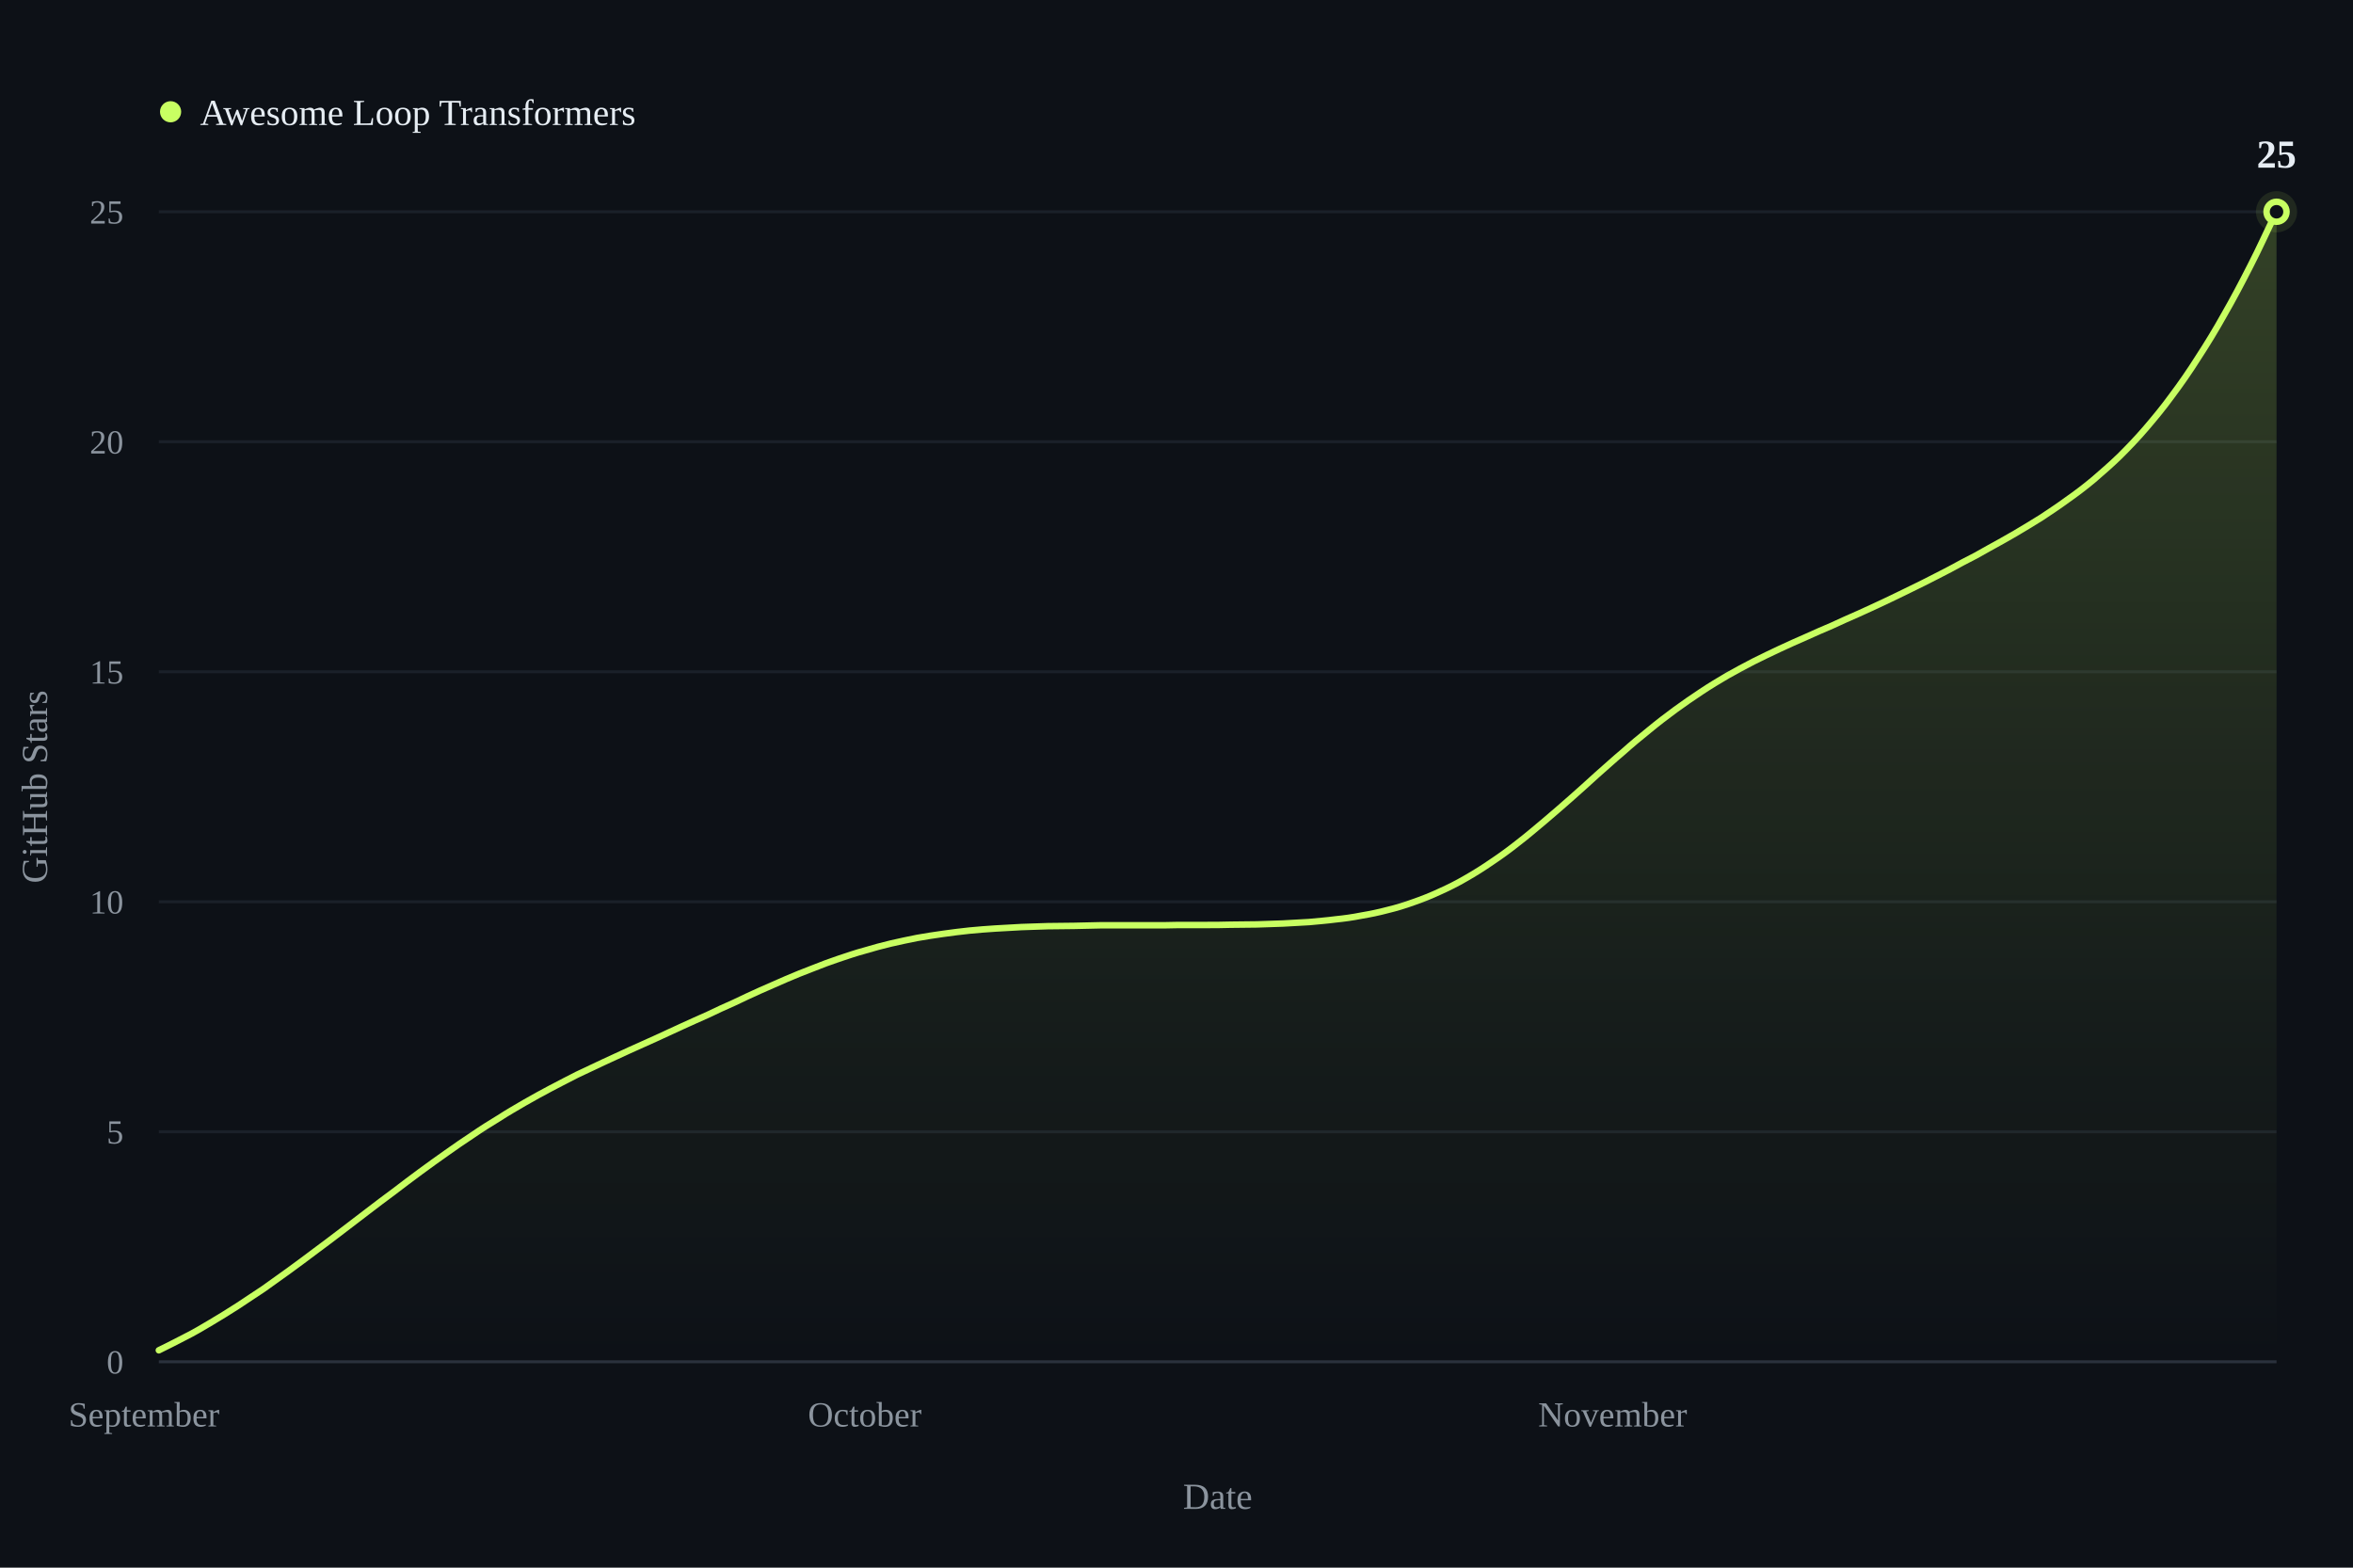
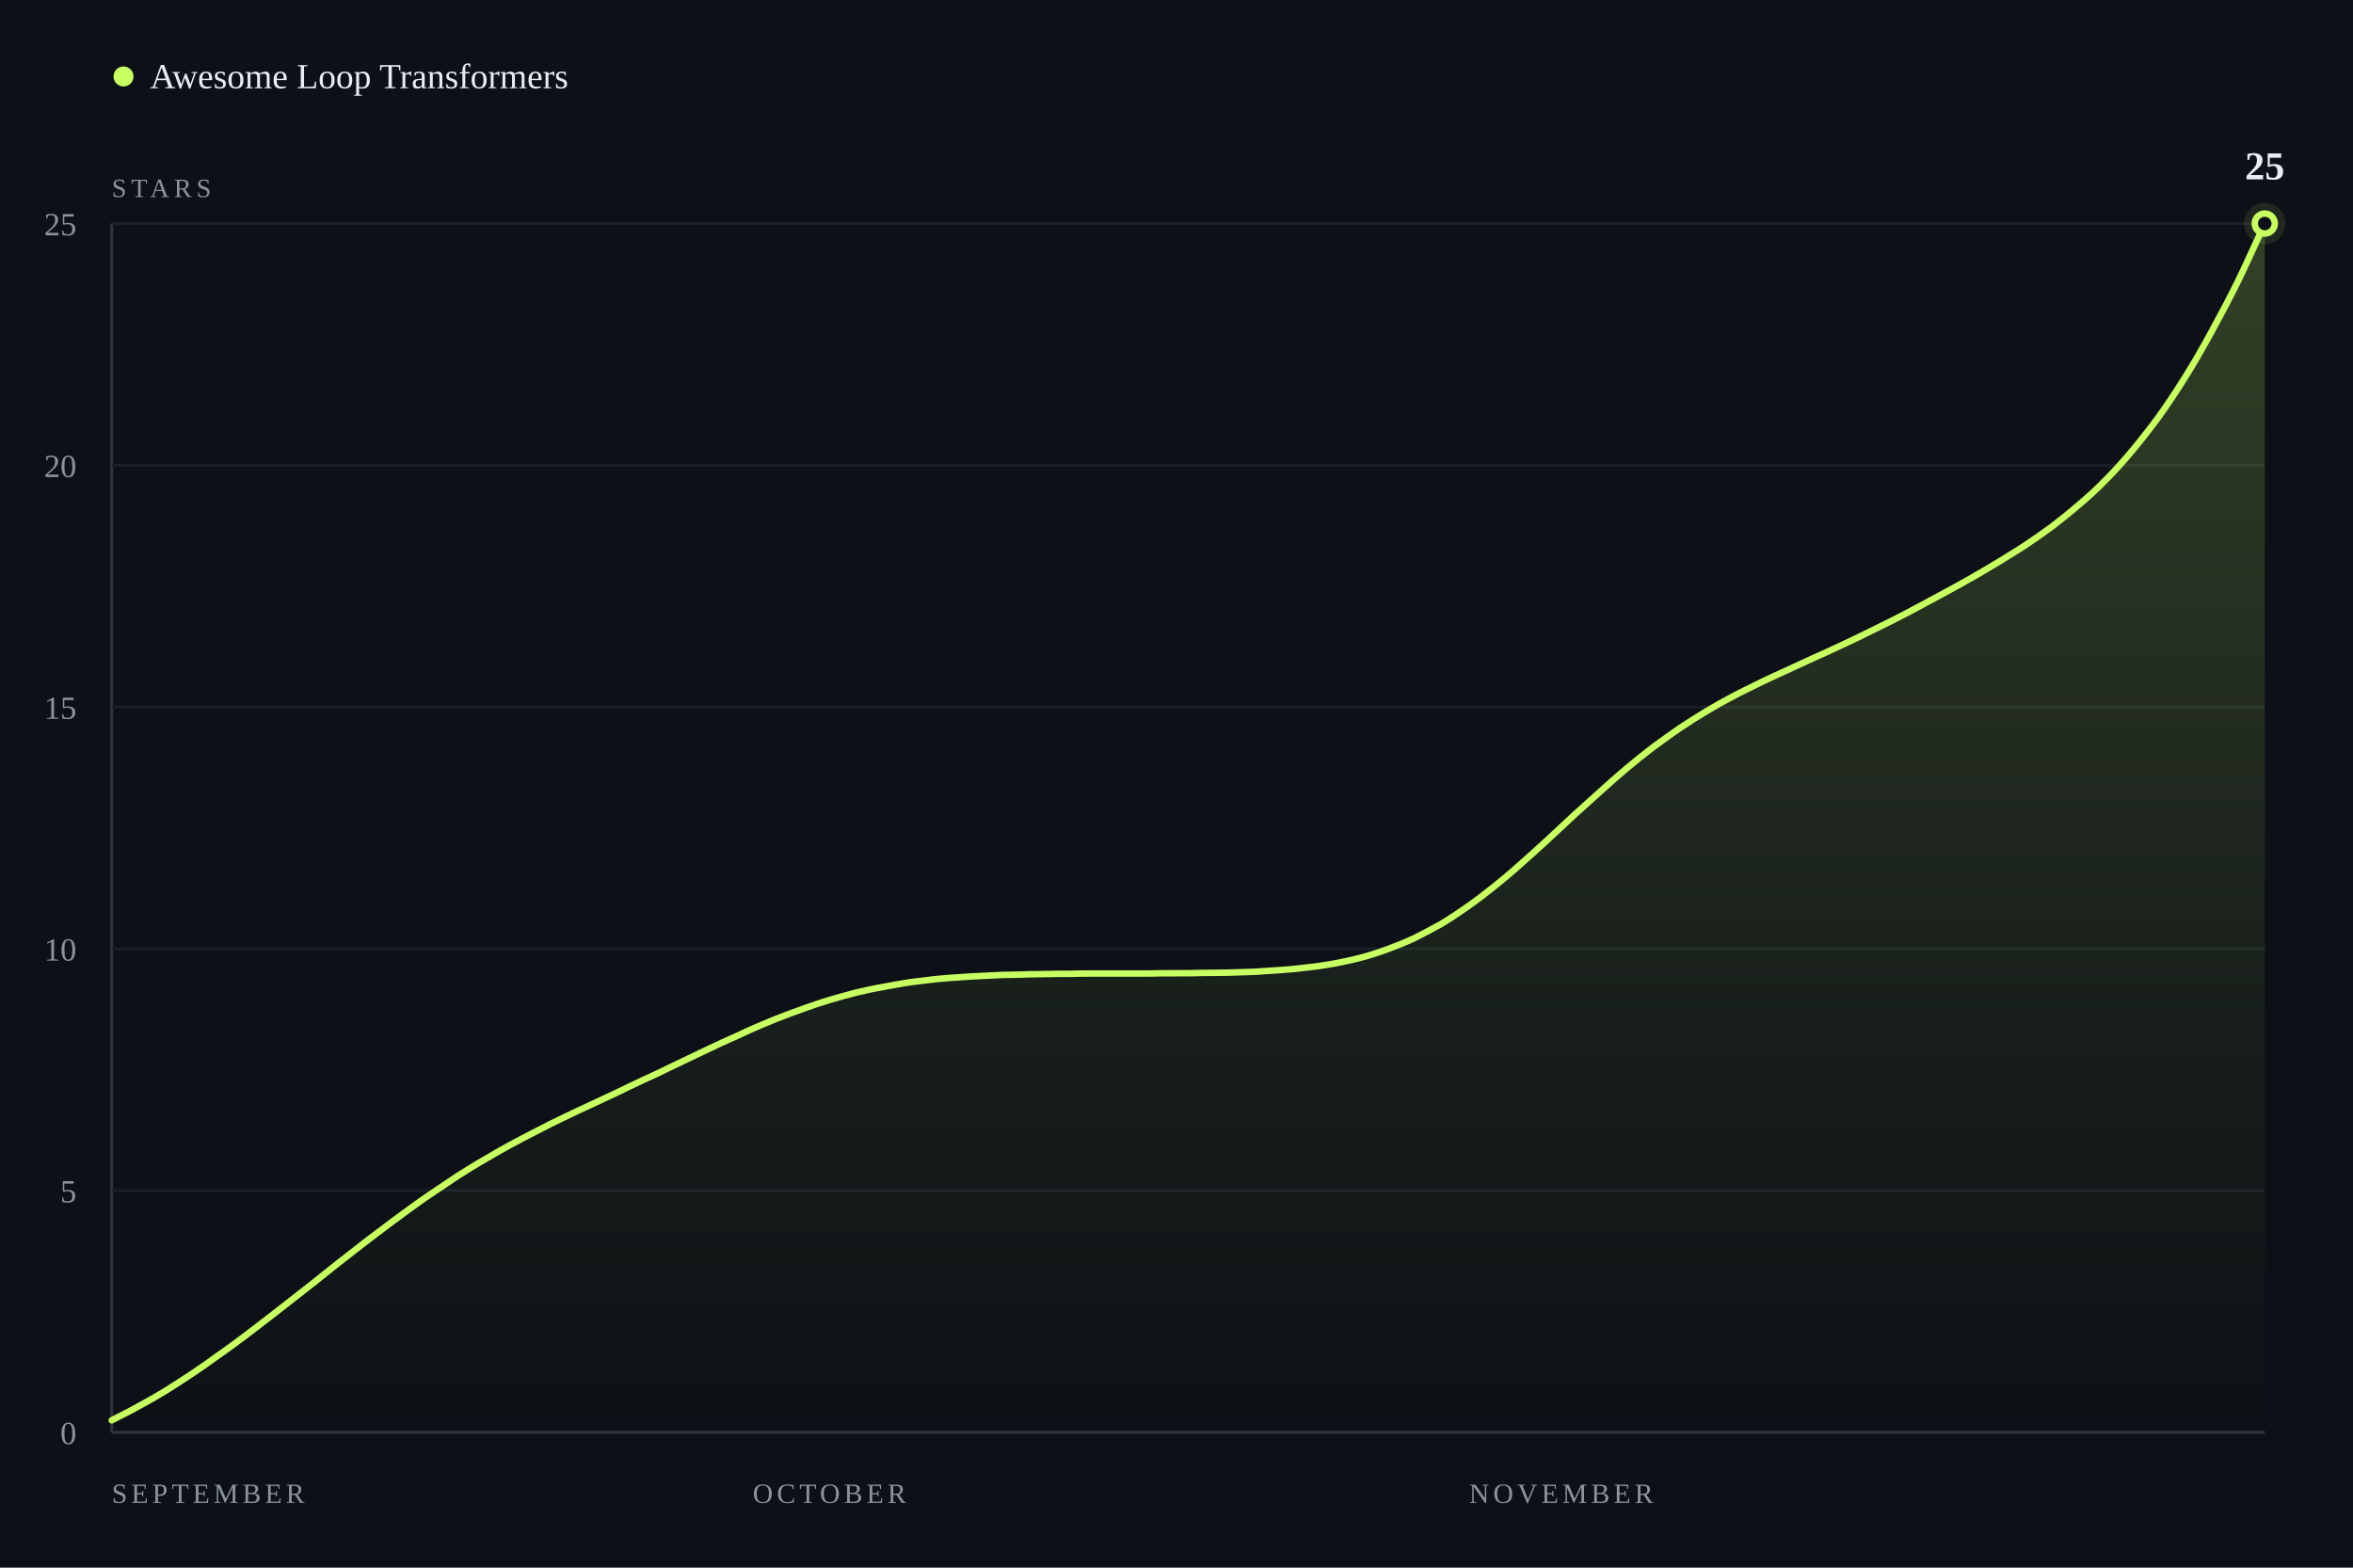
<svg xmlns="http://www.w3.org/2000/svg" width="800" height="533" viewBox="0 0 800 533" role="img" aria-label="25 stars since 2026-09-04">
  <defs>
    <linearGradient id="fill-dark" x1="0" y1="0" x2="0" y2="1">
      <stop offset="0%" stop-color="#C8FF62" stop-opacity="0.2" />
      <stop offset="70%" stop-color="#C8FF62" stop-opacity="0.05" />
      <stop offset="100%" stop-color="#C8FF62" stop-opacity="0" />
    </linearGradient>
  </defs>
  <rect width="800" height="533" fill="#0D1117" />
-   <line x1="54" y1="463.0" x2="774" y2="463.0" stroke="#2A313C" stroke-width="1" />
-   <text x="42" y="467.0" text-anchor="end" font-size="11.5" fill="#8B949E">0</text>
-   <line x1="54" y1="384.8" x2="774" y2="384.8" stroke="#1A2029" stroke-width="1" />
-   <text x="42" y="388.8" text-anchor="end" font-size="11.5" fill="#8B949E">5</text>
-   <line x1="54" y1="306.6" x2="774" y2="306.6" stroke="#1A2029" stroke-width="1" />
-   <text x="42" y="310.6" text-anchor="end" font-size="11.5" fill="#8B949E">10</text>
-   <line x1="54" y1="228.4" x2="774" y2="228.4" stroke="#1A2029" stroke-width="1" />
-   <text x="42" y="232.4" text-anchor="end" font-size="11.5" fill="#8B949E">15</text>
-   <line x1="54" y1="150.2" x2="774" y2="150.2" stroke="#1A2029" stroke-width="1" />
-   <text x="42" y="154.2" text-anchor="end" font-size="11.5" fill="#8B949E">20</text>
-   <line x1="54" y1="72.0" x2="774" y2="72.0" stroke="#1A2029" stroke-width="1" />
-   <text x="42" y="76.0" text-anchor="end" font-size="11.5" fill="#8B949E">25</text>
-   <text x="23.3" y="485" text-anchor="start" font-size="12" fill="#8B949E">September</text>
-   <text x="294.0" y="485" text-anchor="middle" font-size="12" fill="#8B949E">October</text>
-   <text x="573.6" y="485" text-anchor="end" font-size="12" fill="#8B949E">November</text>
-   <path d="M54.0,459.1 C57.0,457.6 59.9,456.2 62.9,454.6 C65.9,453.1 68.8,451.4 71.8,449.6 C74.7,447.9 77.7,446.0 80.7,444.1 C83.6,442.2 86.6,440.2 89.6,438.2 C92.5,436.1 95.5,434.0 98.4,431.9 C101.4,429.7 104.4,427.5 107.3,425.3 C110.3,423.1 113.3,420.8 116.2,418.6 C119.2,416.3 122.1,414.1 125.1,411.8 C128.1,409.5 131.0,407.3 134.0,405.1 C137.0,402.8 139.9,400.6 142.9,398.4 C145.9,396.2 148.8,394.1 151.8,392.0 C154.7,389.9 157.7,387.9 160.7,385.9 C163.6,383.9 166.6,382.0 169.6,380.2 C172.5,378.3 175.5,376.6 178.4,374.9 C181.4,373.2 184.4,371.5 187.3,370.0 C190.3,368.4 193.3,366.9 196.2,365.4 C199.2,364.0 202.1,362.6 205.1,361.2 C208.1,359.8 211.0,358.5 214.0,357.1 C217.0,355.8 219.9,354.4 222.9,353.1 C225.9,351.7 228.8,350.4 231.8,349.0 C234.7,347.7 237.7,346.3 240.7,345.0 C243.6,343.6 246.6,342.2 249.6,340.9 C252.5,339.5 255.5,338.1 258.4,336.8 C261.4,335.5 264.4,334.2 267.3,332.9 C270.3,331.6 273.3,330.4 276.2,329.3 C279.2,328.1 282.1,327.0 285.1,326.0 C288.1,325.0 291.0,324.0 294.0,323.2 C297.0,322.3 299.9,321.5 302.9,320.8 C305.9,320.1 308.8,319.5 311.8,318.9 C314.7,318.4 317.7,317.9 320.7,317.5 C323.6,317.1 326.6,316.7 329.6,316.4 C332.5,316.1 335.5,315.9 338.4,315.7 C341.4,315.5 344.4,315.4 347.3,315.2 C350.3,315.1 353.3,315.0 356.2,314.9 C359.2,314.9 362.1,314.8 365.1,314.8 C368.1,314.7 371.0,314.7 374.0,314.6 C377.0,314.6 379.9,314.6 382.9,314.6 C385.9,314.6 388.8,314.6 391.8,314.6 C394.7,314.6 397.7,314.6 400.7,314.5 C403.6,314.5 406.6,314.5 409.6,314.5 C412.5,314.5 415.5,314.5 418.4,314.4 C421.4,314.4 424.4,314.3 427.3,314.3 C430.3,314.2 433.3,314.1 436.2,314.0 C439.2,313.8 442.1,313.7 445.1,313.5 C448.1,313.2 451.0,313.0 454.0,312.6 C457.0,312.3 459.9,311.9 462.9,311.3 C465.9,310.8 468.8,310.2 471.8,309.4 C474.7,308.7 477.7,307.8 480.7,306.7 C483.6,305.7 486.6,304.5 489.6,303.1 C492.5,301.8 495.5,300.3 498.4,298.6 C501.4,296.9 504.4,295.0 507.3,293.0 C510.3,291.0 513.3,288.8 516.2,286.5 C519.2,284.2 522.1,281.7 525.1,279.2 C528.1,276.7 531.0,274.1 534.0,271.5 C537.0,268.9 539.9,266.2 542.9,263.5 C545.9,260.9 548.8,258.2 551.8,255.7 C554.7,253.1 557.7,250.6 560.7,248.2 C563.6,245.8 566.6,243.5 569.6,241.3 C572.5,239.2 575.5,237.1 578.4,235.2 C581.4,233.2 584.4,231.4 587.3,229.7 C590.3,228.0 593.3,226.4 596.2,224.9 C599.2,223.4 602.1,222.0 605.1,220.6 C608.1,219.2 611.0,217.9 614.0,216.6 C617.0,215.2 619.9,214.0 622.9,212.7 C625.9,211.3 628.8,210.0 631.8,208.7 C634.7,207.4 637.7,206.0 640.7,204.6 C643.6,203.2 646.6,201.8 649.6,200.3 C652.5,198.9 655.5,197.4 658.4,195.9 C661.4,194.4 664.4,192.8 667.3,191.2 C670.3,189.7 673.3,188.1 676.2,186.4 C679.2,184.8 682.1,183.1 685.1,181.4 C688.1,179.6 691.0,177.9 694.0,176.0 C697.0,174.0 699.9,172.1 702.9,169.9 C705.9,167.8 708.8,165.6 711.8,163.1 C714.7,160.6 717.7,158.0 720.7,155.1 C723.6,152.2 726.6,149.1 729.6,145.6 C732.5,142.2 735.5,138.6 738.4,134.6 C741.4,130.6 744.4,126.3 747.3,121.7 C750.3,117.1 753.3,112.2 756.2,107.0 C759.2,101.8 762.1,96.3 765.1,90.4 C768.1,84.6 771.0,78.1 774.0,72.0 L774.0,463 L54.0,463 Z" fill="url(#fill-dark)" />
-   <path d="M54.0,459.1 C57.0,457.6 59.9,456.2 62.9,454.6 C65.9,453.1 68.8,451.4 71.8,449.6 C74.7,447.9 77.7,446.0 80.7,444.1 C83.6,442.2 86.6,440.2 89.6,438.2 C92.5,436.1 95.5,434.0 98.4,431.9 C101.4,429.7 104.4,427.5 107.3,425.3 C110.3,423.1 113.3,420.8 116.2,418.6 C119.2,416.3 122.1,414.1 125.1,411.8 C128.1,409.5 131.0,407.3 134.0,405.1 C137.0,402.8 139.9,400.6 142.9,398.4 C145.9,396.2 148.8,394.1 151.8,392.0 C154.7,389.9 157.7,387.9 160.7,385.9 C163.6,383.9 166.6,382.0 169.6,380.2 C172.5,378.3 175.5,376.6 178.4,374.9 C181.4,373.2 184.4,371.5 187.3,370.0 C190.3,368.4 193.3,366.9 196.2,365.4 C199.2,364.0 202.1,362.6 205.1,361.2 C208.1,359.8 211.0,358.5 214.0,357.1 C217.0,355.8 219.9,354.4 222.9,353.1 C225.9,351.7 228.8,350.4 231.8,349.0 C234.7,347.7 237.7,346.3 240.7,345.0 C243.6,343.6 246.6,342.2 249.6,340.9 C252.5,339.5 255.5,338.1 258.4,336.8 C261.4,335.5 264.4,334.2 267.3,332.9 C270.3,331.6 273.3,330.4 276.2,329.3 C279.2,328.1 282.1,327.0 285.1,326.0 C288.1,325.0 291.0,324.0 294.0,323.2 C297.0,322.3 299.9,321.5 302.9,320.8 C305.9,320.1 308.8,319.5 311.8,318.9 C314.7,318.4 317.7,317.9 320.7,317.5 C323.6,317.1 326.6,316.7 329.6,316.4 C332.5,316.1 335.5,315.9 338.4,315.7 C341.4,315.5 344.4,315.4 347.3,315.2 C350.3,315.1 353.3,315.0 356.2,314.9 C359.2,314.9 362.1,314.8 365.1,314.8 C368.1,314.7 371.0,314.7 374.0,314.6 C377.0,314.6 379.9,314.6 382.9,314.6 C385.9,314.6 388.8,314.6 391.8,314.6 C394.7,314.6 397.7,314.6 400.7,314.5 C403.6,314.5 406.6,314.5 409.6,314.5 C412.5,314.5 415.5,314.5 418.4,314.4 C421.4,314.4 424.4,314.3 427.3,314.3 C430.3,314.2 433.3,314.1 436.2,314.0 C439.2,313.8 442.1,313.7 445.1,313.5 C448.1,313.2 451.0,313.0 454.0,312.6 C457.0,312.3 459.9,311.9 462.9,311.3 C465.9,310.8 468.8,310.2 471.8,309.4 C474.7,308.7 477.7,307.8 480.7,306.7 C483.6,305.7 486.6,304.5 489.6,303.1 C492.5,301.8 495.5,300.3 498.4,298.6 C501.4,296.9 504.4,295.0 507.3,293.0 C510.3,291.0 513.3,288.8 516.2,286.5 C519.2,284.2 522.1,281.7 525.1,279.2 C528.1,276.7 531.0,274.1 534.0,271.5 C537.0,268.9 539.9,266.2 542.9,263.5 C545.9,260.9 548.8,258.2 551.8,255.7 C554.7,253.1 557.7,250.6 560.7,248.2 C563.6,245.8 566.6,243.5 569.6,241.3 C572.5,239.2 575.5,237.1 578.4,235.2 C581.4,233.2 584.4,231.4 587.3,229.7 C590.3,228.0 593.3,226.4 596.2,224.9 C599.2,223.4 602.1,222.0 605.1,220.6 C608.1,219.2 611.0,217.9 614.0,216.6 C617.0,215.2 619.9,214.0 622.9,212.7 C625.9,211.3 628.8,210.0 631.8,208.7 C634.7,207.4 637.7,206.0 640.7,204.6 C643.6,203.2 646.6,201.8 649.6,200.3 C652.5,198.9 655.5,197.4 658.4,195.9 C661.4,194.4 664.4,192.8 667.3,191.2 C670.3,189.7 673.3,188.1 676.2,186.4 C679.2,184.8 682.1,183.1 685.1,181.4 C688.1,179.6 691.0,177.9 694.0,176.0 C697.0,174.0 699.9,172.1 702.9,169.9 C705.9,167.8 708.8,165.6 711.8,163.1 C714.7,160.6 717.7,158.0 720.7,155.1 C723.6,152.2 726.6,149.1 729.6,145.6 C732.5,142.2 735.5,138.6 738.4,134.6 C741.4,130.6 744.4,126.3 747.3,121.7 C750.3,117.1 753.3,112.2 756.2,107.0 C759.2,101.8 762.1,96.3 765.1,90.4 C768.1,84.6 771.0,78.1 774.0,72.0" fill="none" stroke="#C8FF62" stroke-width="2.2" stroke-linecap="round" />
-   <circle cx="774.0" cy="72.0" r="7" fill="#C8FF62" opacity="0.10" />
-   <circle cx="774.0" cy="72.0" r="3.4" fill="#0D1117" stroke="#C8FF62" stroke-width="2.2" />
-   <text x="774.0" y="57.0" text-anchor="middle" font-size="13.5" font-weight="700" fill="#E6EDF3">25</text>
-   <circle cx="58" cy="38" r="3.6" fill="#C8FF62" />
-   <text x="68" y="42.5" font-size="12.5" fill="#E6EDF3">Awesome Loop Transformers</text>
-   <text x="414.0" y="513" text-anchor="middle" font-size="12.5" fill="#8B949E">Date</text>
-   <text x="16" y="267.5" text-anchor="middle" font-size="12.5" fill="#8B949E" transform="rotate(-90 16 267.5)">GitHub Stars</text>
+   <line x1="38" y1="76" x2="38" y2="487" stroke="#2C333E" stroke-width="1" />
+   <line x1="38" y1="487.0" x2="770" y2="487.0" stroke="#2C333E" stroke-width="1" />
+   <text x="26" y="491.0" text-anchor="end" font-size="11" fill="#8B949E">0</text>
+   <line x1="38" y1="404.8" x2="770" y2="404.8" stroke="#191F27" stroke-width="1" />
+   <text x="26" y="408.8" text-anchor="end" font-size="11" fill="#8B949E">5</text>
+   <line x1="38" y1="322.6" x2="770" y2="322.6" stroke="#191F27" stroke-width="1" />
+   <text x="26" y="326.6" text-anchor="end" font-size="11" fill="#8B949E">10</text>
+   <line x1="38" y1="240.4" x2="770" y2="240.4" stroke="#191F27" stroke-width="1" />
+   <text x="26" y="244.4" text-anchor="end" font-size="11" fill="#8B949E">15</text>
+   <line x1="38" y1="158.2" x2="770" y2="158.2" stroke="#191F27" stroke-width="1" />
+   <text x="26" y="162.2" text-anchor="end" font-size="11" fill="#8B949E">20</text>
+   <line x1="38" y1="76.0" x2="770" y2="76.0" stroke="#191F27" stroke-width="1" />
+   <text x="26" y="80.0" text-anchor="end" font-size="11" fill="#8B949E">25</text>
+   <text x="38.0" y="511" text-anchor="start" font-size="9.5" letter-spacing="0.14em" fill="#8B949E">SEPTEMBER</text>
+   <text x="282.0" y="511" text-anchor="middle" font-size="9.5" letter-spacing="0.14em" fill="#8B949E">OCTOBER</text>
+   <text x="562.1" y="511" text-anchor="end" font-size="9.5" letter-spacing="0.14em" fill="#8B949E">NOVEMBER</text>
+   <path d="M38.0,482.9 C41.0,481.3 44.0,479.9 47.0,478.2 C50.0,476.6 53.1,474.8 56.1,473.0 C59.1,471.1 62.1,469.2 65.1,467.2 C68.1,465.2 71.1,463.1 74.1,460.9 C77.2,458.8 80.2,456.5 83.2,454.3 C86.2,452.0 89.2,449.7 92.2,447.4 C95.2,445.1 98.2,442.7 101.3,440.3 C104.3,438.0 107.3,435.6 110.3,433.2 C113.3,430.8 116.3,428.4 119.3,426.1 C122.3,423.7 125.4,421.4 128.4,419.1 C131.4,416.8 134.4,414.6 137.4,412.4 C140.4,410.2 143.4,408.0 146.4,406.0 C149.5,403.9 152.5,401.9 155.5,399.9 C158.5,398.0 161.5,396.1 164.5,394.4 C167.5,392.6 170.5,390.9 173.6,389.2 C176.6,387.6 179.6,386.0 182.6,384.5 C185.6,382.9 188.6,381.4 191.6,380.0 C194.6,378.5 197.7,377.1 200.7,375.7 C203.7,374.3 206.7,372.9 209.7,371.5 C212.7,370.0 215.7,368.6 218.7,367.2 C221.8,365.8 224.8,364.4 227.8,362.9 C230.8,361.5 233.8,360.0 236.8,358.6 C239.8,357.2 242.8,355.7 245.9,354.3 C248.9,353.0 251.9,351.6 254.9,350.2 C257.9,348.9 260.9,347.6 263.9,346.4 C266.9,345.2 270.0,344.1 273.0,343.0 C276.0,341.9 279.0,340.9 282.0,340.0 C285.0,339.1 288.0,338.3 291.0,337.5 C294.0,336.8 297.1,336.1 300.1,335.6 C303.1,335.0 306.1,334.5 309.1,334.0 C312.1,333.6 315.1,333.3 318.1,332.9 C321.2,332.6 324.2,332.4 327.2,332.2 C330.2,332.0 333.2,331.8 336.2,331.7 C339.2,331.5 342.2,331.4 345.3,331.4 C348.3,331.3 351.3,331.2 354.3,331.2 C357.3,331.1 360.3,331.1 363.3,331.1 C366.3,331.0 369.4,331.0 372.4,331.0 C375.4,331.0 378.4,331.0 381.4,331.0 C384.4,331.0 387.4,331.0 390.4,331.0 C393.5,330.9 396.5,330.9 399.5,330.9 C402.5,330.9 405.5,330.9 408.5,330.8 C411.5,330.8 414.5,330.7 417.6,330.7 C420.6,330.6 423.6,330.5 426.6,330.4 C429.6,330.2 432.6,330.0 435.6,329.8 C438.6,329.6 441.7,329.3 444.7,328.9 C447.7,328.6 450.7,328.1 453.7,327.6 C456.7,327.0 459.7,326.4 462.7,325.6 C465.8,324.8 468.8,323.8 471.8,322.7 C474.8,321.6 477.8,320.4 480.8,319.0 C483.8,317.5 486.8,315.9 489.9,314.2 C492.9,312.4 495.9,310.4 498.9,308.3 C501.9,306.2 504.9,303.9 507.9,301.5 C510.9,299.1 514.0,296.5 517.0,293.8 C520.0,291.2 523.0,288.4 526.0,285.7 C529.0,282.9 532.0,280.1 535.0,277.3 C538.0,274.6 541.1,271.8 544.1,269.1 C547.1,266.4 550.1,263.7 553.1,261.2 C556.1,258.7 559.1,256.3 562.1,254.0 C565.2,251.7 568.2,249.6 571.2,247.5 C574.2,245.5 577.2,243.6 580.2,241.8 C583.2,240.0 586.2,238.3 589.3,236.7 C592.3,235.1 595.3,233.7 598.3,232.2 C601.3,230.7 604.3,229.4 607.3,228.0 C610.3,226.6 613.4,225.2 616.4,223.8 C619.4,222.5 622.4,221.1 625.4,219.7 C628.4,218.3 631.4,216.9 634.4,215.4 C637.5,213.9 640.5,212.4 643.5,210.9 C646.5,209.4 649.5,207.8 652.5,206.2 C655.5,204.6 658.5,203.0 661.6,201.3 C664.6,199.7 667.6,198.0 670.6,196.3 C673.6,194.6 676.6,192.8 679.6,191.0 C682.6,189.1 685.7,187.3 688.7,185.3 C691.7,183.3 694.7,181.2 697.7,179.0 C700.7,176.7 703.7,174.3 706.7,171.7 C709.8,169.1 712.8,166.4 715.8,163.3 C718.8,160.3 721.8,157.0 724.8,153.4 C727.8,149.8 730.8,146.0 733.9,141.8 C736.9,137.6 739.9,133.1 742.9,128.3 C745.9,123.5 748.9,118.3 751.9,112.8 C754.9,107.3 758.0,101.5 761.0,95.4 C764.0,89.2 767.0,82.5 770.0,76.0 L770.0,487 L38.0,487 Z" fill="url(#fill-dark)" />
+   <path d="M38.0,482.9 C41.0,481.3 44.0,479.9 47.0,478.2 C50.0,476.6 53.1,474.8 56.1,473.0 C59.1,471.1 62.1,469.2 65.1,467.2 C68.1,465.2 71.1,463.1 74.1,460.9 C77.2,458.8 80.2,456.5 83.2,454.3 C86.2,452.0 89.2,449.7 92.2,447.4 C95.2,445.1 98.2,442.7 101.3,440.3 C104.3,438.0 107.3,435.6 110.3,433.2 C113.3,430.8 116.3,428.4 119.3,426.1 C122.3,423.7 125.4,421.4 128.4,419.1 C131.4,416.8 134.4,414.6 137.4,412.4 C140.4,410.2 143.4,408.0 146.4,406.0 C149.5,403.9 152.5,401.9 155.5,399.9 C158.5,398.0 161.5,396.1 164.5,394.4 C167.5,392.6 170.5,390.9 173.6,389.2 C176.6,387.6 179.6,386.0 182.6,384.5 C185.6,382.9 188.6,381.4 191.6,380.0 C194.6,378.5 197.7,377.1 200.7,375.7 C203.7,374.3 206.7,372.9 209.7,371.5 C212.7,370.0 215.7,368.6 218.7,367.2 C221.8,365.8 224.8,364.4 227.8,362.9 C230.8,361.5 233.8,360.0 236.8,358.6 C239.8,357.2 242.8,355.7 245.9,354.3 C248.9,353.0 251.9,351.6 254.9,350.2 C257.9,348.9 260.9,347.6 263.9,346.4 C266.9,345.2 270.0,344.1 273.0,343.0 C276.0,341.9 279.0,340.9 282.0,340.0 C285.0,339.1 288.0,338.3 291.0,337.5 C294.0,336.8 297.1,336.1 300.1,335.6 C303.1,335.0 306.1,334.5 309.1,334.0 C312.1,333.6 315.1,333.3 318.1,332.9 C321.2,332.6 324.2,332.4 327.2,332.2 C330.2,332.0 333.2,331.8 336.2,331.7 C339.2,331.5 342.2,331.4 345.3,331.4 C348.3,331.3 351.3,331.2 354.3,331.2 C357.3,331.1 360.3,331.1 363.3,331.1 C366.3,331.0 369.4,331.0 372.4,331.0 C375.4,331.0 378.4,331.0 381.4,331.0 C384.4,331.0 387.4,331.0 390.4,331.0 C393.5,330.9 396.5,330.9 399.5,330.9 C402.5,330.9 405.5,330.9 408.5,330.8 C411.5,330.8 414.5,330.7 417.6,330.7 C420.6,330.6 423.6,330.5 426.6,330.4 C429.6,330.2 432.6,330.0 435.6,329.8 C438.6,329.6 441.7,329.3 444.7,328.9 C447.7,328.6 450.7,328.1 453.7,327.6 C456.7,327.0 459.7,326.4 462.7,325.6 C465.8,324.8 468.8,323.8 471.8,322.7 C474.8,321.6 477.8,320.4 480.8,319.0 C483.8,317.5 486.8,315.9 489.9,314.2 C492.9,312.4 495.9,310.4 498.9,308.3 C501.9,306.2 504.9,303.9 507.9,301.5 C510.9,299.1 514.0,296.5 517.0,293.8 C520.0,291.2 523.0,288.4 526.0,285.7 C529.0,282.9 532.0,280.1 535.0,277.3 C538.0,274.6 541.1,271.8 544.1,269.1 C547.1,266.4 550.1,263.7 553.1,261.2 C556.1,258.7 559.1,256.3 562.1,254.0 C565.2,251.7 568.2,249.6 571.2,247.5 C574.2,245.5 577.2,243.6 580.2,241.8 C583.2,240.0 586.2,238.3 589.3,236.7 C592.3,235.1 595.3,233.7 598.3,232.2 C601.3,230.7 604.3,229.4 607.3,228.0 C610.3,226.6 613.4,225.2 616.4,223.8 C619.4,222.5 622.4,221.1 625.4,219.7 C628.4,218.3 631.4,216.9 634.4,215.4 C637.5,213.9 640.5,212.4 643.5,210.9 C646.5,209.4 649.5,207.8 652.5,206.2 C655.5,204.6 658.5,203.0 661.6,201.3 C664.6,199.7 667.6,198.0 670.6,196.3 C673.6,194.6 676.6,192.8 679.6,191.0 C682.6,189.1 685.7,187.3 688.7,185.3 C691.7,183.3 694.7,181.2 697.7,179.0 C700.7,176.7 703.7,174.3 706.7,171.7 C709.8,169.1 712.8,166.4 715.8,163.3 C718.8,160.3 721.8,157.0 724.8,153.4 C727.8,149.8 730.8,146.0 733.9,141.8 C736.9,137.6 739.9,133.1 742.9,128.3 C745.9,123.5 748.9,118.3 751.9,112.8 C754.9,107.3 758.0,101.5 761.0,95.4 C764.0,89.2 767.0,82.5 770.0,76.0" fill="none" stroke="#C8FF62" stroke-width="2.2" stroke-linecap="round" />
+   <circle cx="770.0" cy="76.0" r="7" fill="#C8FF62" opacity="0.10" />
+   <circle cx="770.0" cy="76.0" r="3.4" fill="#0D1117" stroke="#C8FF62" stroke-width="2.2" />
+   <text x="770.0" y="61.0" text-anchor="middle" font-size="13.5" font-weight="700" fill="#E6EDF3">25</text>
+   <circle cx="42" cy="26" r="3.4" fill="#C8FF62" />
+   <text x="51" y="30" font-size="12" fill="#E6EDF3">Awesome Loop Transformers</text>
+   <text x="38" y="67" font-size="9" letter-spacing="0.18em" fill="#8B949E">STARS</text>
</svg>
